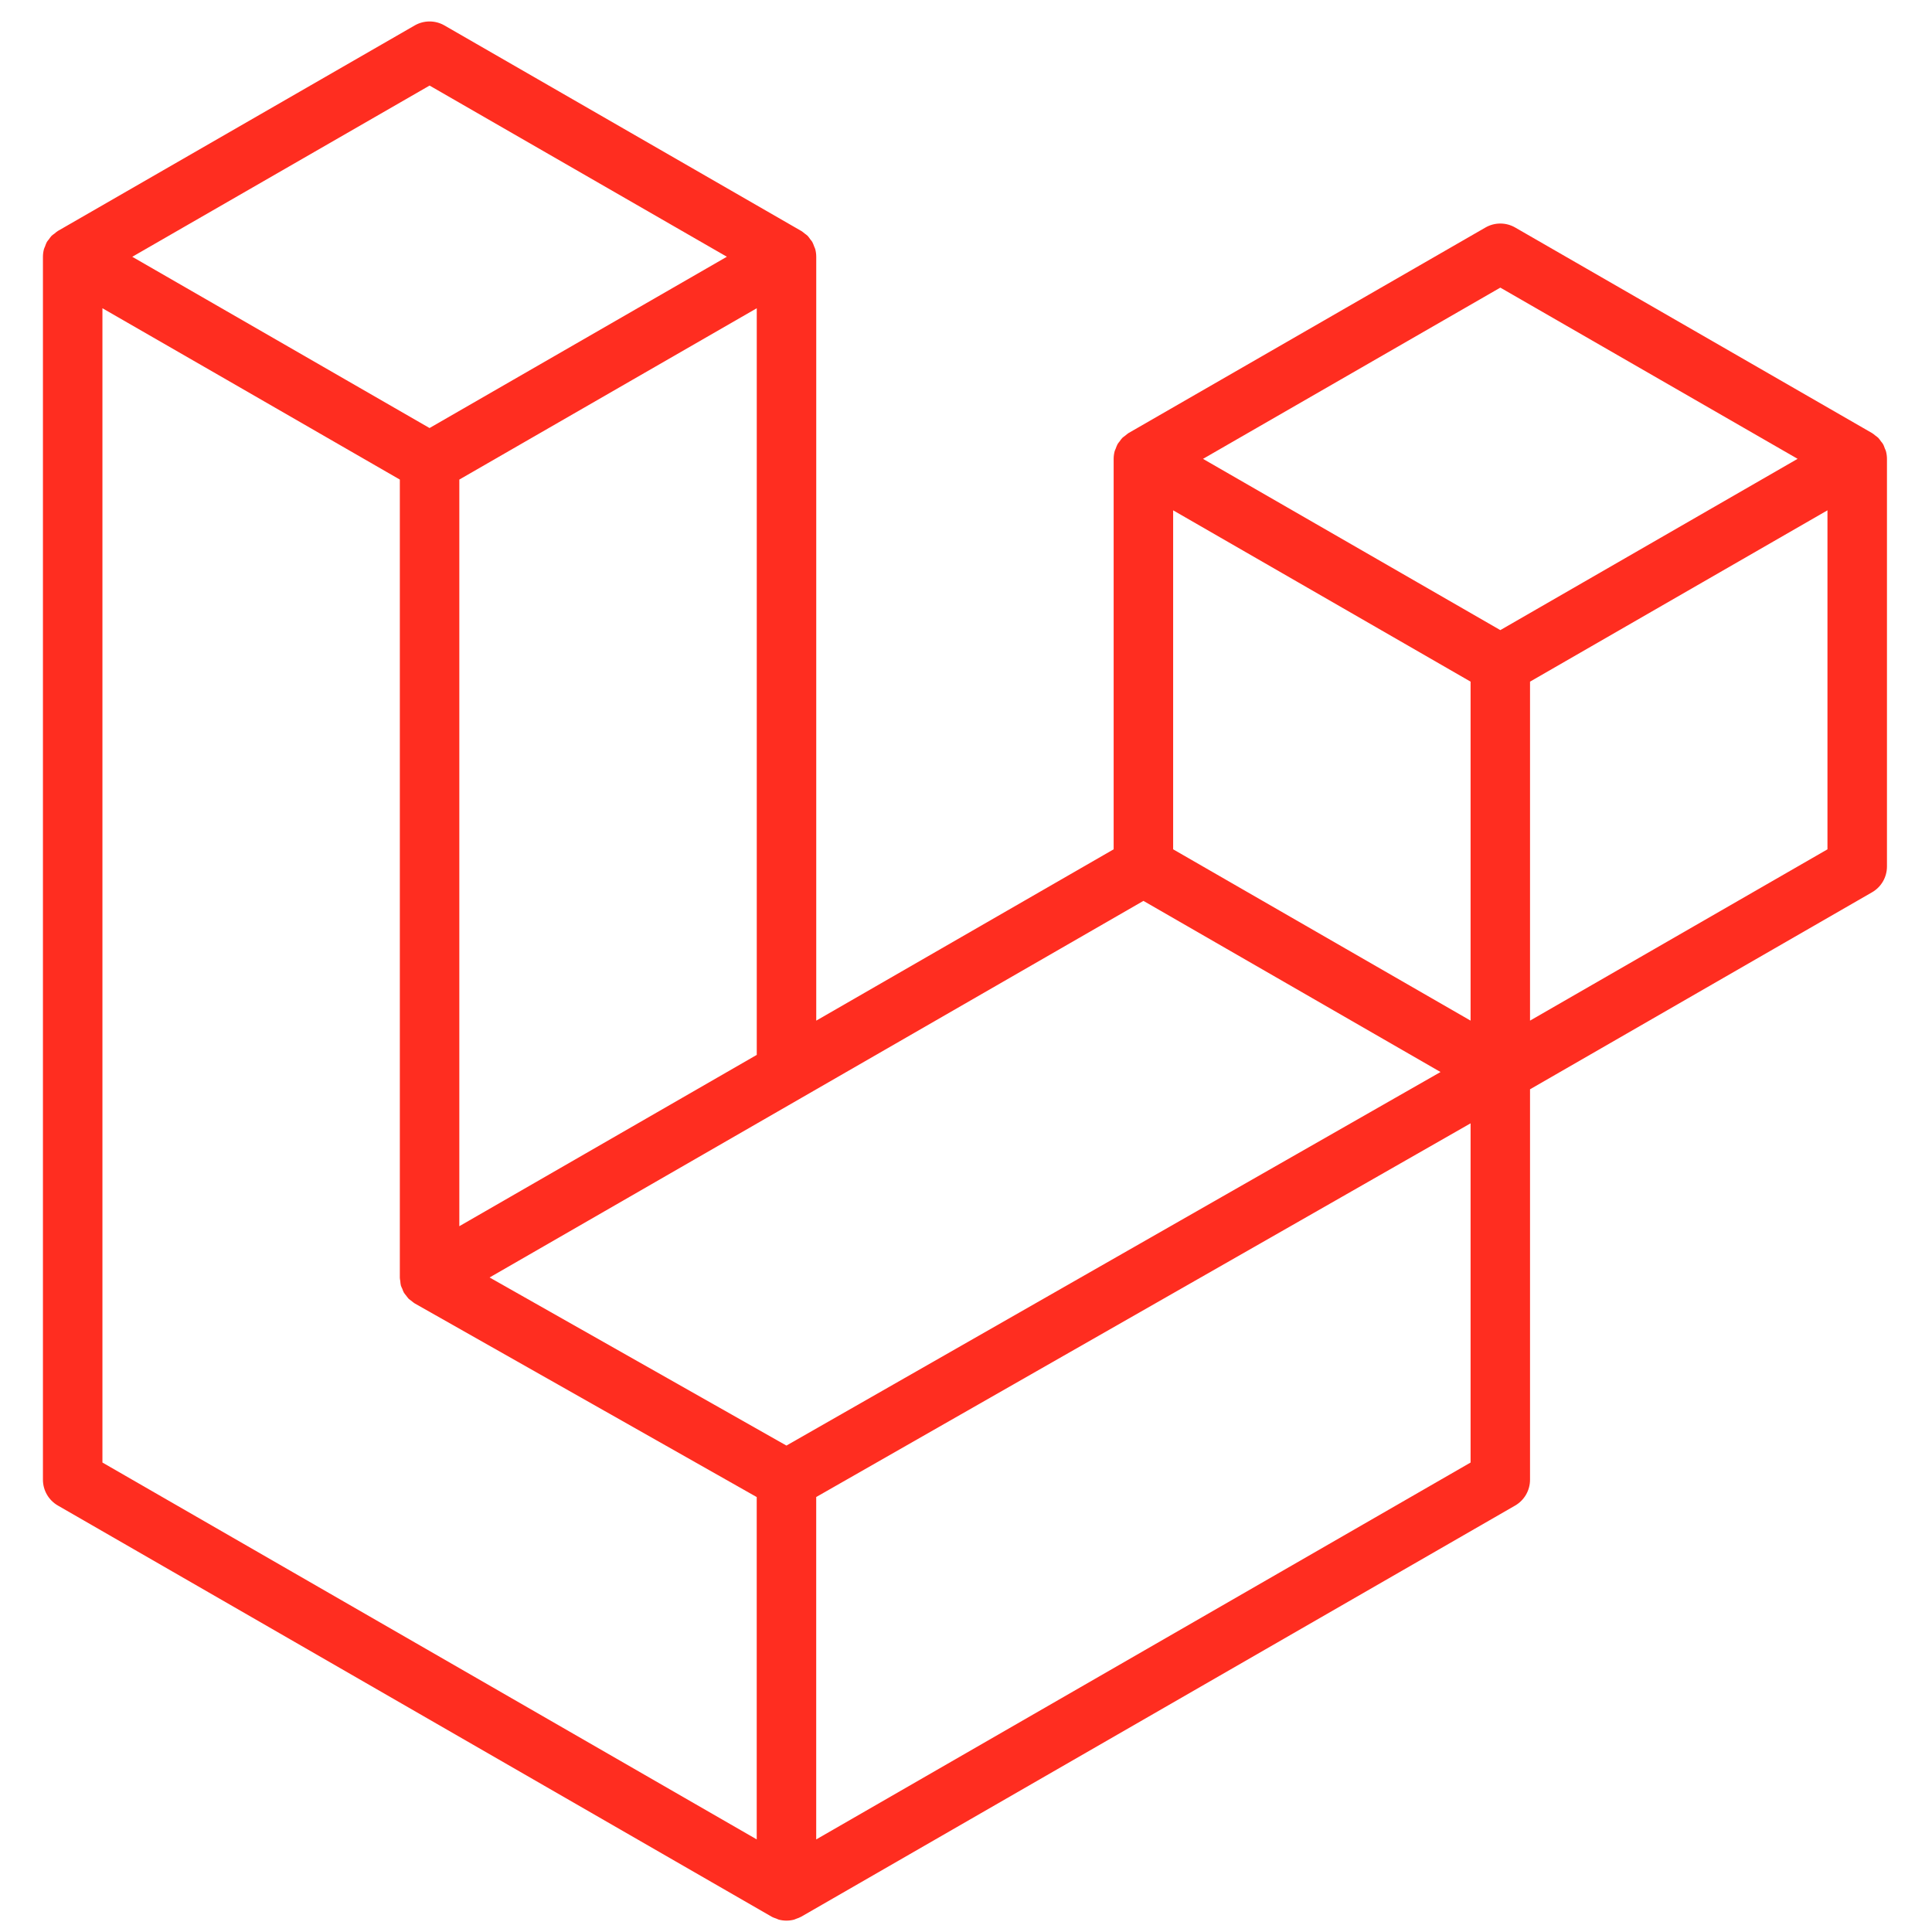
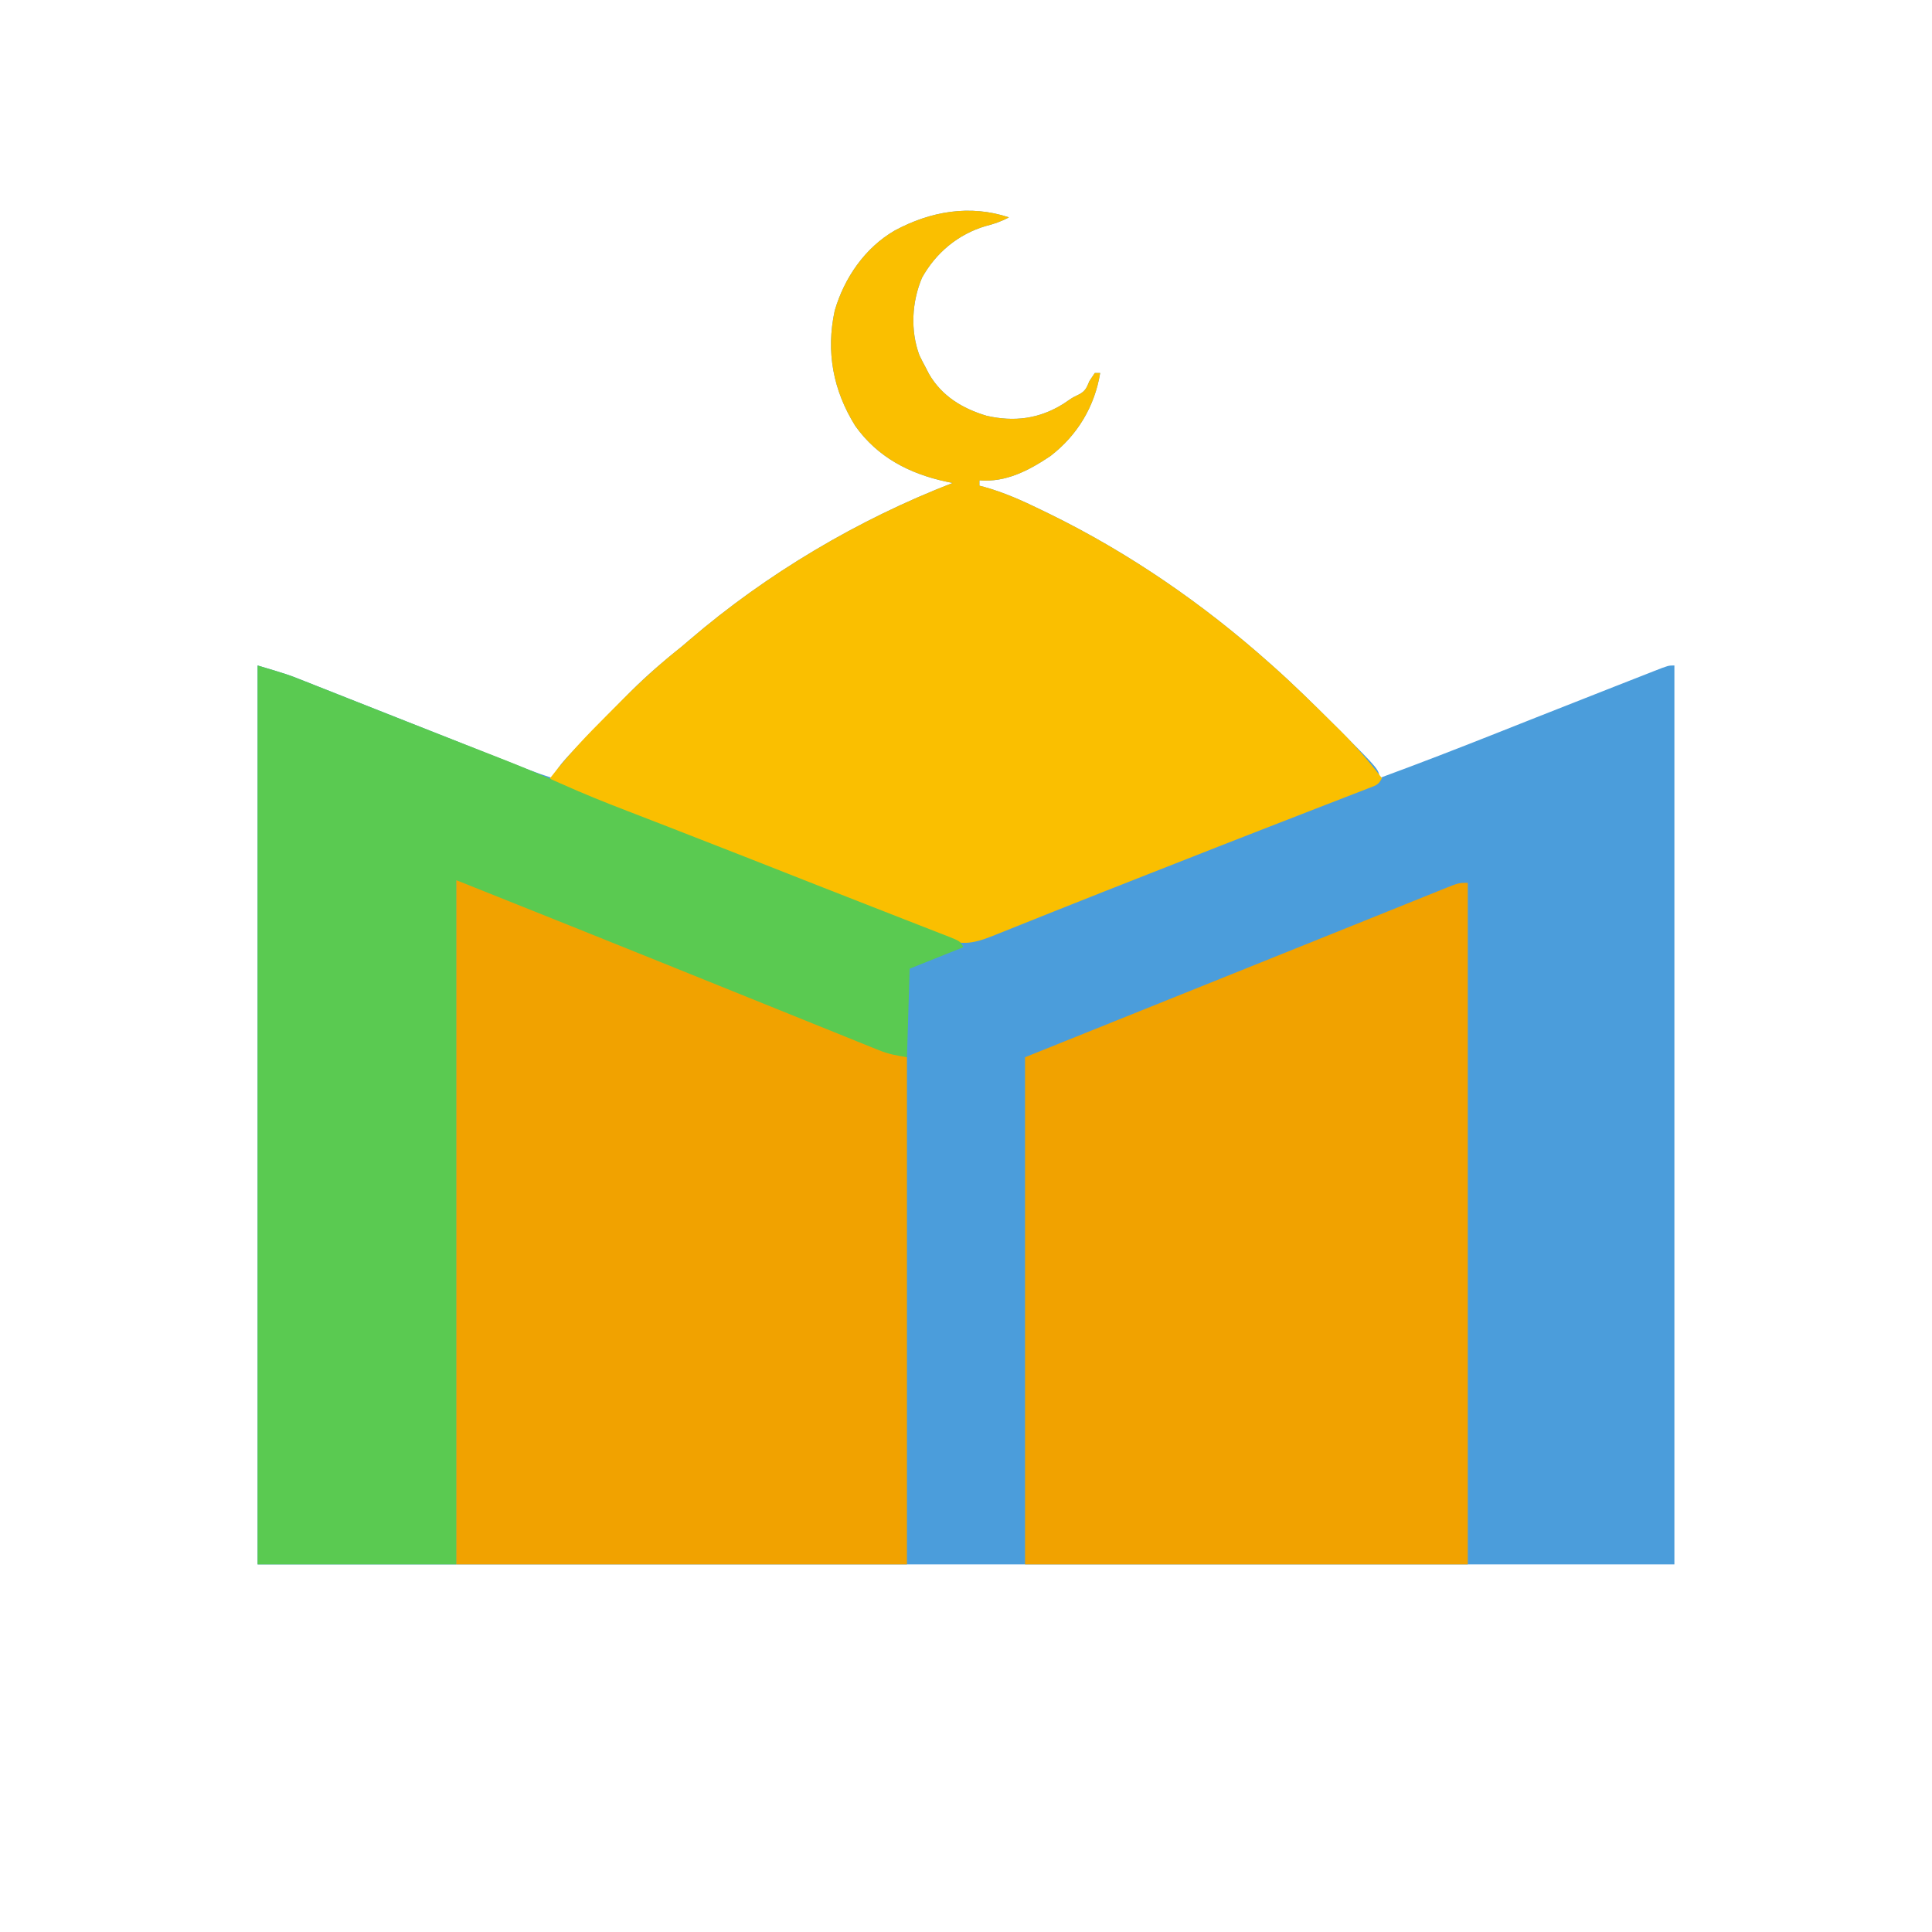
- <svg xmlns="http://www.w3.org/2000/svg" width="166" height="166" viewBox="0 0 166 166" fill="none">
-   <path fill-rule="evenodd" clip-rule="evenodd" d="M162.041 38.759C162.099 38.977 162.129 39.201 162.13 39.426V74.452C162.13 74.902 162.011 75.344 161.786 75.733C161.561 76.122 161.237 76.444 160.847 76.668L131.462 93.594V127.141C131.462 128.054 130.977 128.897 130.186 129.357L68.847 164.683C68.707 164.763 68.554 164.814 68.401 164.868C68.343 164.887 68.289 164.922 68.228 164.938C67.8 165.051 67.349 165.051 66.92 164.938C66.85 164.919 66.786 164.881 66.719 164.855C66.579 164.804 66.432 164.76 66.298 164.683L4.972 129.357C4.583 129.133 4.259 128.81 4.034 128.421C3.808 128.032 3.69 127.591 3.689 127.141L3.689 22.063C3.689 21.834 3.721 21.61 3.779 21.393C3.798 21.32 3.843 21.253 3.868 21.179C3.916 21.045 3.961 20.908 4.031 20.783C4.079 20.7 4.149 20.633 4.206 20.557C4.28 20.454 4.347 20.349 4.433 20.26C4.506 20.186 4.602 20.132 4.685 20.068C4.778 19.992 4.861 19.909 4.966 19.848L35.633 2.185C36.022 1.961 36.462 1.844 36.91 1.844C37.358 1.844 37.798 1.961 38.186 2.185L68.851 19.848H68.857C68.959 19.912 69.045 19.992 69.138 20.065C69.221 20.129 69.313 20.186 69.387 20.257C69.476 20.349 69.54 20.454 69.616 20.557C69.671 20.633 69.744 20.7 69.789 20.783C69.862 20.911 69.904 21.045 69.955 21.179C69.98 21.253 70.025 21.32 70.044 21.396C70.103 21.614 70.133 21.838 70.133 22.063V87.694L95.686 72.974V39.423C95.686 39.2 95.718 38.973 95.775 38.759C95.798 38.683 95.839 38.615 95.865 38.542C95.916 38.408 95.96 38.271 96.031 38.146C96.079 38.063 96.149 37.996 96.203 37.92C96.279 37.818 96.343 37.712 96.433 37.623C96.506 37.549 96.599 37.495 96.681 37.431C96.777 37.355 96.86 37.272 96.962 37.211L127.633 19.548C128.021 19.324 128.461 19.206 128.91 19.206C129.358 19.206 129.798 19.324 130.186 19.548L160.85 37.211C160.959 37.275 161.042 37.355 161.137 37.428C161.217 37.492 161.31 37.549 161.383 37.62C161.473 37.712 161.536 37.818 161.613 37.92C161.67 37.996 161.741 38.063 161.785 38.146C161.859 38.271 161.9 38.408 161.951 38.542C161.98 38.615 162.021 38.683 162.041 38.759ZM157.018 72.974V43.848L146.287 50.028L131.462 58.568V87.694L157.021 72.974H157.018ZM126.354 125.663V96.518L111.771 104.85L70.13 128.626V158.046L126.354 125.663ZM8.801 26.485V125.663L65.018 158.043V128.629L35.649 112L35.64 111.994L35.627 111.988C35.528 111.93 35.445 111.847 35.353 111.777C35.273 111.713 35.18 111.662 35.11 111.592L35.104 111.582C35.021 111.502 34.963 111.403 34.893 111.314C34.829 111.228 34.753 111.154 34.702 111.065L34.699 111.055C34.641 110.96 34.606 110.845 34.565 110.736C34.523 110.64 34.469 110.551 34.443 110.449C34.411 110.328 34.405 110.197 34.392 110.072C34.379 109.976 34.354 109.881 34.354 109.785V109.778V41.205L19.532 32.662L8.801 26.485ZM36.913 7.35L11.364 22.063L36.907 36.777L62.453 22.06L36.907 7.35H36.913ZM50.2 99.174L65.022 90.637V26.485L54.291 32.665L39.466 41.205V105.357L50.2 99.174ZM128.91 24.713L103.363 39.426L128.91 54.14L154.453 39.423L128.91 24.713ZM126.354 58.568L111.529 50.028L100.798 43.848V72.974L115.619 81.511L126.354 87.694V58.568ZM67.571 124.205L105.042 102.803L123.772 92.109L98.245 77.405L68.854 94.334L42.066 109.762L67.571 124.205Z" fill="#FF2D20" />
+ <svg xmlns="http://www.w3.org/2000/svg" version="1.1" width="720" height="720">
+   <path d="M0 0 C-2.858 1.544 -5.544 2.46 -8.688 3.25 C-18.904 6.28 -27.204 13.167 -32.387 22.496 C-36.196 31.491 -36.786 42.16 -33.375 51.375 C-32.626 52.938 -31.834 54.481 -31 56 C-30.599 56.78 -30.198 57.56 -29.785 58.363 C-24.998 66.619 -17.389 71.219 -8.375 73.938 C1.964 76.299 11.287 75.137 20.375 69.438 C20.981 69.024 21.587 68.61 22.211 68.184 C24 67 24 67 26.156 65.969 C28.548 64.712 28.962 63.447 30 61 C30.66 60.01 31.32 59.02 32 58 C32.66 58 33.32 58 34 58 C31.95 70.502 25.518 81.23 15.43 88.973 C7.457 94.322 -1.188 98.872 -11 98 C-11 98.66 -11 99.32 -11 100 C-10.426 100.148 -9.852 100.297 -9.261 100.45 C-1.865 102.5 4.861 105.52 11.75 108.875 C12.93 109.448 14.11 110.021 15.326 110.611 C44.898 125.113 72.419 144.105 97 166 C97.757 166.671 97.757 166.671 98.53 167.355 C106.241 174.216 113.565 181.467 120.875 188.75 C121.767 189.637 122.659 190.525 123.578 191.439 C138 205.896 138 205.896 138 209 C152.902 203.534 167.683 197.788 182.438 191.938 C186.143 190.469 189.849 189 193.555 187.531 C194.488 187.161 195.422 186.791 196.384 186.41 C206.023 182.592 215.668 178.792 225.322 175.012 C227.143 174.298 228.964 173.583 230.784 172.867 C233.304 171.875 235.826 170.888 238.348 169.902 C239.098 169.606 239.848 169.31 240.62 169.005 C245.771 167 245.771 167 248 167 C248 277.55 248 388.1 248 502 C73.76 502 -100.48 502 -280 502 C-280 391.45 -280 280.9 -280 167 C-268.75 170.375 -268.75 170.375 -264.327 172.122 C-263.328 172.514 -262.329 172.907 -261.3 173.311 C-259.721 173.938 -259.721 173.938 -258.109 174.578 C-256.982 175.022 -255.855 175.466 -254.694 175.923 C-251.668 177.116 -248.644 178.312 -245.62 179.51 C-242.481 180.752 -239.34 181.99 -236.2 183.228 C-228.798 186.146 -221.399 189.072 -214 192 C-211.92 192.823 -209.839 193.646 -207.759 194.469 C-206.8 194.848 -205.842 195.227 -204.855 195.617 C-202.165 196.681 -199.476 197.744 -196.786 198.808 C-193.589 200.071 -190.393 201.338 -187.198 202.606 C-185.775 203.17 -184.353 203.733 -182.93 204.297 C-181.726 204.775 -180.521 205.253 -179.281 205.745 C-176.211 206.919 -173.127 207.988 -170 209 C-169.685 208.209 -169.685 208.209 -169.363 207.402 C-167.445 204.022 -164.847 201.365 -162.188 198.562 C-161.585 197.924 -160.983 197.285 -160.362 196.626 C-154.753 190.72 -149.047 184.909 -143.312 179.125 C-142.032 177.825 -142.032 177.825 -140.725 176.498 C-134.798 170.563 -128.548 165.234 -122 160 C-120.973 159.136 -119.949 158.268 -118.934 157.391 C-90.231 132.775 -56.226 112.628 -21 99 C-21.798 98.832 -22.596 98.663 -23.418 98.49 C-37.183 95.501 -48.953 89.395 -57.25 77.75 C-65.527 64.47 -68.237 50.158 -64.938 34.812 C-61.4 22.611 -53.646 11.31 -42.527 4.895 C-29.286 -2.217 -14.606 -4.869 0 0 Z " fill="#4B9DDB" transform="translate(376,81)" />
+   <path d="M0 0 C3.501 0.7 6.098 1.316 9.307 2.611 C10.137 2.944 10.968 3.277 11.824 3.62 C12.723 3.985 13.622 4.351 14.549 4.728 C15.988 5.306 15.988 5.306 17.456 5.897 C20.649 7.182 23.84 8.474 27.031 9.766 C29.296 10.678 31.561 11.591 33.826 12.503 C39.837 14.924 45.846 17.35 51.855 19.778 C62.432 24.05 73.013 28.314 83.594 32.578 C84.753 33.045 85.912 33.513 87.106 33.994 C105.33 41.339 123.577 48.622 141.844 55.859 C143.003 56.319 144.162 56.778 145.357 57.252 C148.604 58.539 151.852 59.824 155.1 61.108 C156.064 61.49 157.028 61.872 158.022 62.266 C158.903 62.614 159.783 62.961 160.691 63.32 C161.455 63.622 162.22 63.924 163.007 64.236 C164.655 64.868 166.325 65.442 168 66 C168 128.37 168 190.74 168 255 C112.56 255 57.12 255 0 255 C0 170.85 0 86.7 0 0 Z " fill="#F1A200" transform="translate(170,328)" />
+   <path d="M0 0 C0 83.82 0 167.64 0 254 C-54.45 254 -108.9 254 -165 254 C-165 191.63 -165 129.26 -165 65 C-108.981 42.48 -108.981 42.48 -85.465 33.035 C-71.309 27.349 -57.154 21.662 -43.005 15.959 C-37.805 13.863 -32.603 11.772 -27.401 9.681 C-25.142 8.772 -22.884 7.861 -20.627 6.949 C-17.607 5.728 -14.585 4.514 -11.562 3.301 C-10.715 2.956 -9.867 2.611 -8.993 2.256 C-3.342 0 -3.342 0 0 0 Z " fill="#F1A200" transform="translate(547,329)" />
+   <path d="M0 0 C-2.858 1.544 -5.544 2.46 -8.688 3.25 C-18.904 6.28 -27.204 13.167 -32.387 22.496 C-36.196 31.491 -36.786 42.16 -33.375 51.375 C-32.626 52.938 -31.834 54.481 -31 56 C-30.599 56.78 -30.198 57.56 -29.785 58.363 C-24.998 66.619 -17.389 71.219 -8.375 73.938 C1.964 76.299 11.287 75.137 20.375 69.438 C20.981 69.024 21.587 68.61 22.211 68.184 C24 67 24 67 26.156 65.969 C28.548 64.712 28.962 63.447 30 61 C30.66 60.01 31.32 59.02 32 58 C32.66 58 33.32 58 34 58 C31.95 70.502 25.518 81.23 15.43 88.973 C7.457 94.322 -1.188 98.872 -11 98 C-11 98.66 -11 99.32 -11 100 C-10.426 100.148 -9.852 100.297 -9.261 100.45 C-1.865 102.5 4.861 105.52 11.75 108.875 C12.93 109.448 14.11 110.021 15.326 110.611 C44.898 125.113 72.419 144.105 97 166 C97.757 166.671 97.757 166.671 98.53 167.355 C106.206 174.185 113.518 181.392 120.812 188.625 C121.696 189.496 122.58 190.366 123.49 191.263 C129.102 196.867 134.187 202.697 139 209 C137.707 211.586 136.757 211.683 134.094 212.714 C133.251 213.044 132.409 213.374 131.541 213.714 C130.608 214.072 129.676 214.429 128.715 214.797 C127.737 215.178 126.759 215.559 125.752 215.952 C122.483 217.224 119.21 218.487 115.938 219.75 C113.636 220.644 111.336 221.539 109.035 222.435 C104.175 224.327 99.314 226.215 94.453 228.102 C83.631 232.304 72.828 236.553 62.025 240.802 C58.505 242.186 54.984 243.567 51.463 244.949 C40.337 249.316 29.218 253.702 18.117 258.133 C16.107 258.933 14.098 259.734 12.088 260.534 C8.378 262.012 4.672 263.497 0.967 264.987 C-0.681 265.644 -2.329 266.301 -3.977 266.957 C-5.074 267.402 -5.074 267.402 -6.194 267.856 C-13.948 270.928 -18.316 271.387 -26.023 268.152 C-27.212 267.675 -27.212 267.675 -28.425 267.187 C-30.16 266.488 -31.892 265.782 -33.622 265.07 C-36.441 263.911 -39.265 262.768 -42.092 261.63 C-45.149 260.399 -48.205 259.167 -51.259 257.929 C-62.425 253.407 -73.642 249.016 -84.861 244.626 C-90.752 242.319 -96.64 240.003 -102.527 237.688 C-110.541 234.536 -118.556 231.39 -126.574 228.25 C-132.176 226.056 -137.775 223.855 -143.373 221.651 C-145.74 220.721 -148.108 219.793 -150.477 218.867 C-153.746 217.59 -157.012 216.304 -160.277 215.016 C-161.254 214.636 -162.23 214.257 -163.236 213.867 C-164.118 213.517 -165.001 213.166 -165.91 212.806 C-167.066 212.352 -167.066 212.352 -168.244 211.89 C-170 211 -170 211 -171 209 C-164.412 200.482 -157.164 192.852 -149.535 185.274 C-147.628 183.378 -145.731 181.471 -143.836 179.562 C-136.862 172.581 -129.761 166.107 -122 160 C-120.972 159.137 -119.949 158.269 -118.934 157.391 C-90.231 132.775 -56.226 112.628 -21 99 C-21.798 98.832 -22.596 98.663 -23.418 98.49 C-37.183 95.501 -48.953 89.395 -57.25 77.75 C-65.527 64.47 -68.237 50.158 -64.938 34.812 C-61.4 22.611 -53.646 11.31 -42.527 4.895 C-29.286 -2.217 -14.606 -4.869 0 0 Z " fill="#FABF00" transform="translate(376,81)" />
+   <path d="M0 0 C11.25 3.375 11.25 3.375 15.673 5.122 C16.672 5.514 17.671 5.907 18.7 6.311 C20.28 6.938 20.28 6.938 21.891 7.578 C23.017 8.022 24.144 8.466 25.305 8.923 C28.33 10.115 31.354 11.311 34.377 12.509 C37.526 13.755 40.676 14.998 43.827 16.241 C47.625 17.74 51.424 19.24 55.221 20.741 C62.645 23.677 70.073 26.6 77.508 29.508 C80.021 30.493 82.535 31.478 85.048 32.464 C86.564 33.058 88.081 33.65 89.598 34.241 C97.455 37.305 105.217 40.504 112.906 43.969 C121.065 47.642 129.325 50.97 137.675 54.182 C141.161 55.524 144.643 56.876 148.125 58.227 C150.029 58.966 151.934 59.704 153.839 60.443 C172.134 67.535 190.384 74.742 208.641 81.929 C215.398 84.587 222.159 87.236 228.924 89.875 C232.982 91.458 237.037 93.047 241.092 94.637 C242.978 95.374 244.864 96.11 246.752 96.842 C249.325 97.842 251.895 98.85 254.465 99.859 C255.222 100.151 255.98 100.443 256.76 100.743 C261.886 102.772 261.886 102.772 263 105 C256.4 107.64 249.8 110.28 243 113 C242.67 123.89 242.34 134.78 242 146 C237.918 145.32 235.198 144.854 231.553 143.382 C230.716 143.048 229.88 142.713 229.019 142.369 C228.118 142.002 227.218 141.635 226.29 141.257 C225.326 140.869 224.362 140.482 223.368 140.083 C220.165 138.794 216.965 137.497 213.766 136.199 C211.495 135.284 209.225 134.369 206.954 133.455 C200.934 131.03 194.917 128.598 188.901 126.164 C182.981 123.77 177.059 121.382 171.137 118.994 C164.11 116.161 157.084 113.327 150.058 110.49 C127.101 101.222 104.114 92.026 81.121 82.847 C78.747 81.899 76.374 80.949 74 80 C74 164.15 74 248.3 74 335 C49.58 335 25.16 335 0 335 C0 224.45 0 113.9 0 0 Z " fill="#5ACA51" transform="translate(96,248)" />
</svg>
